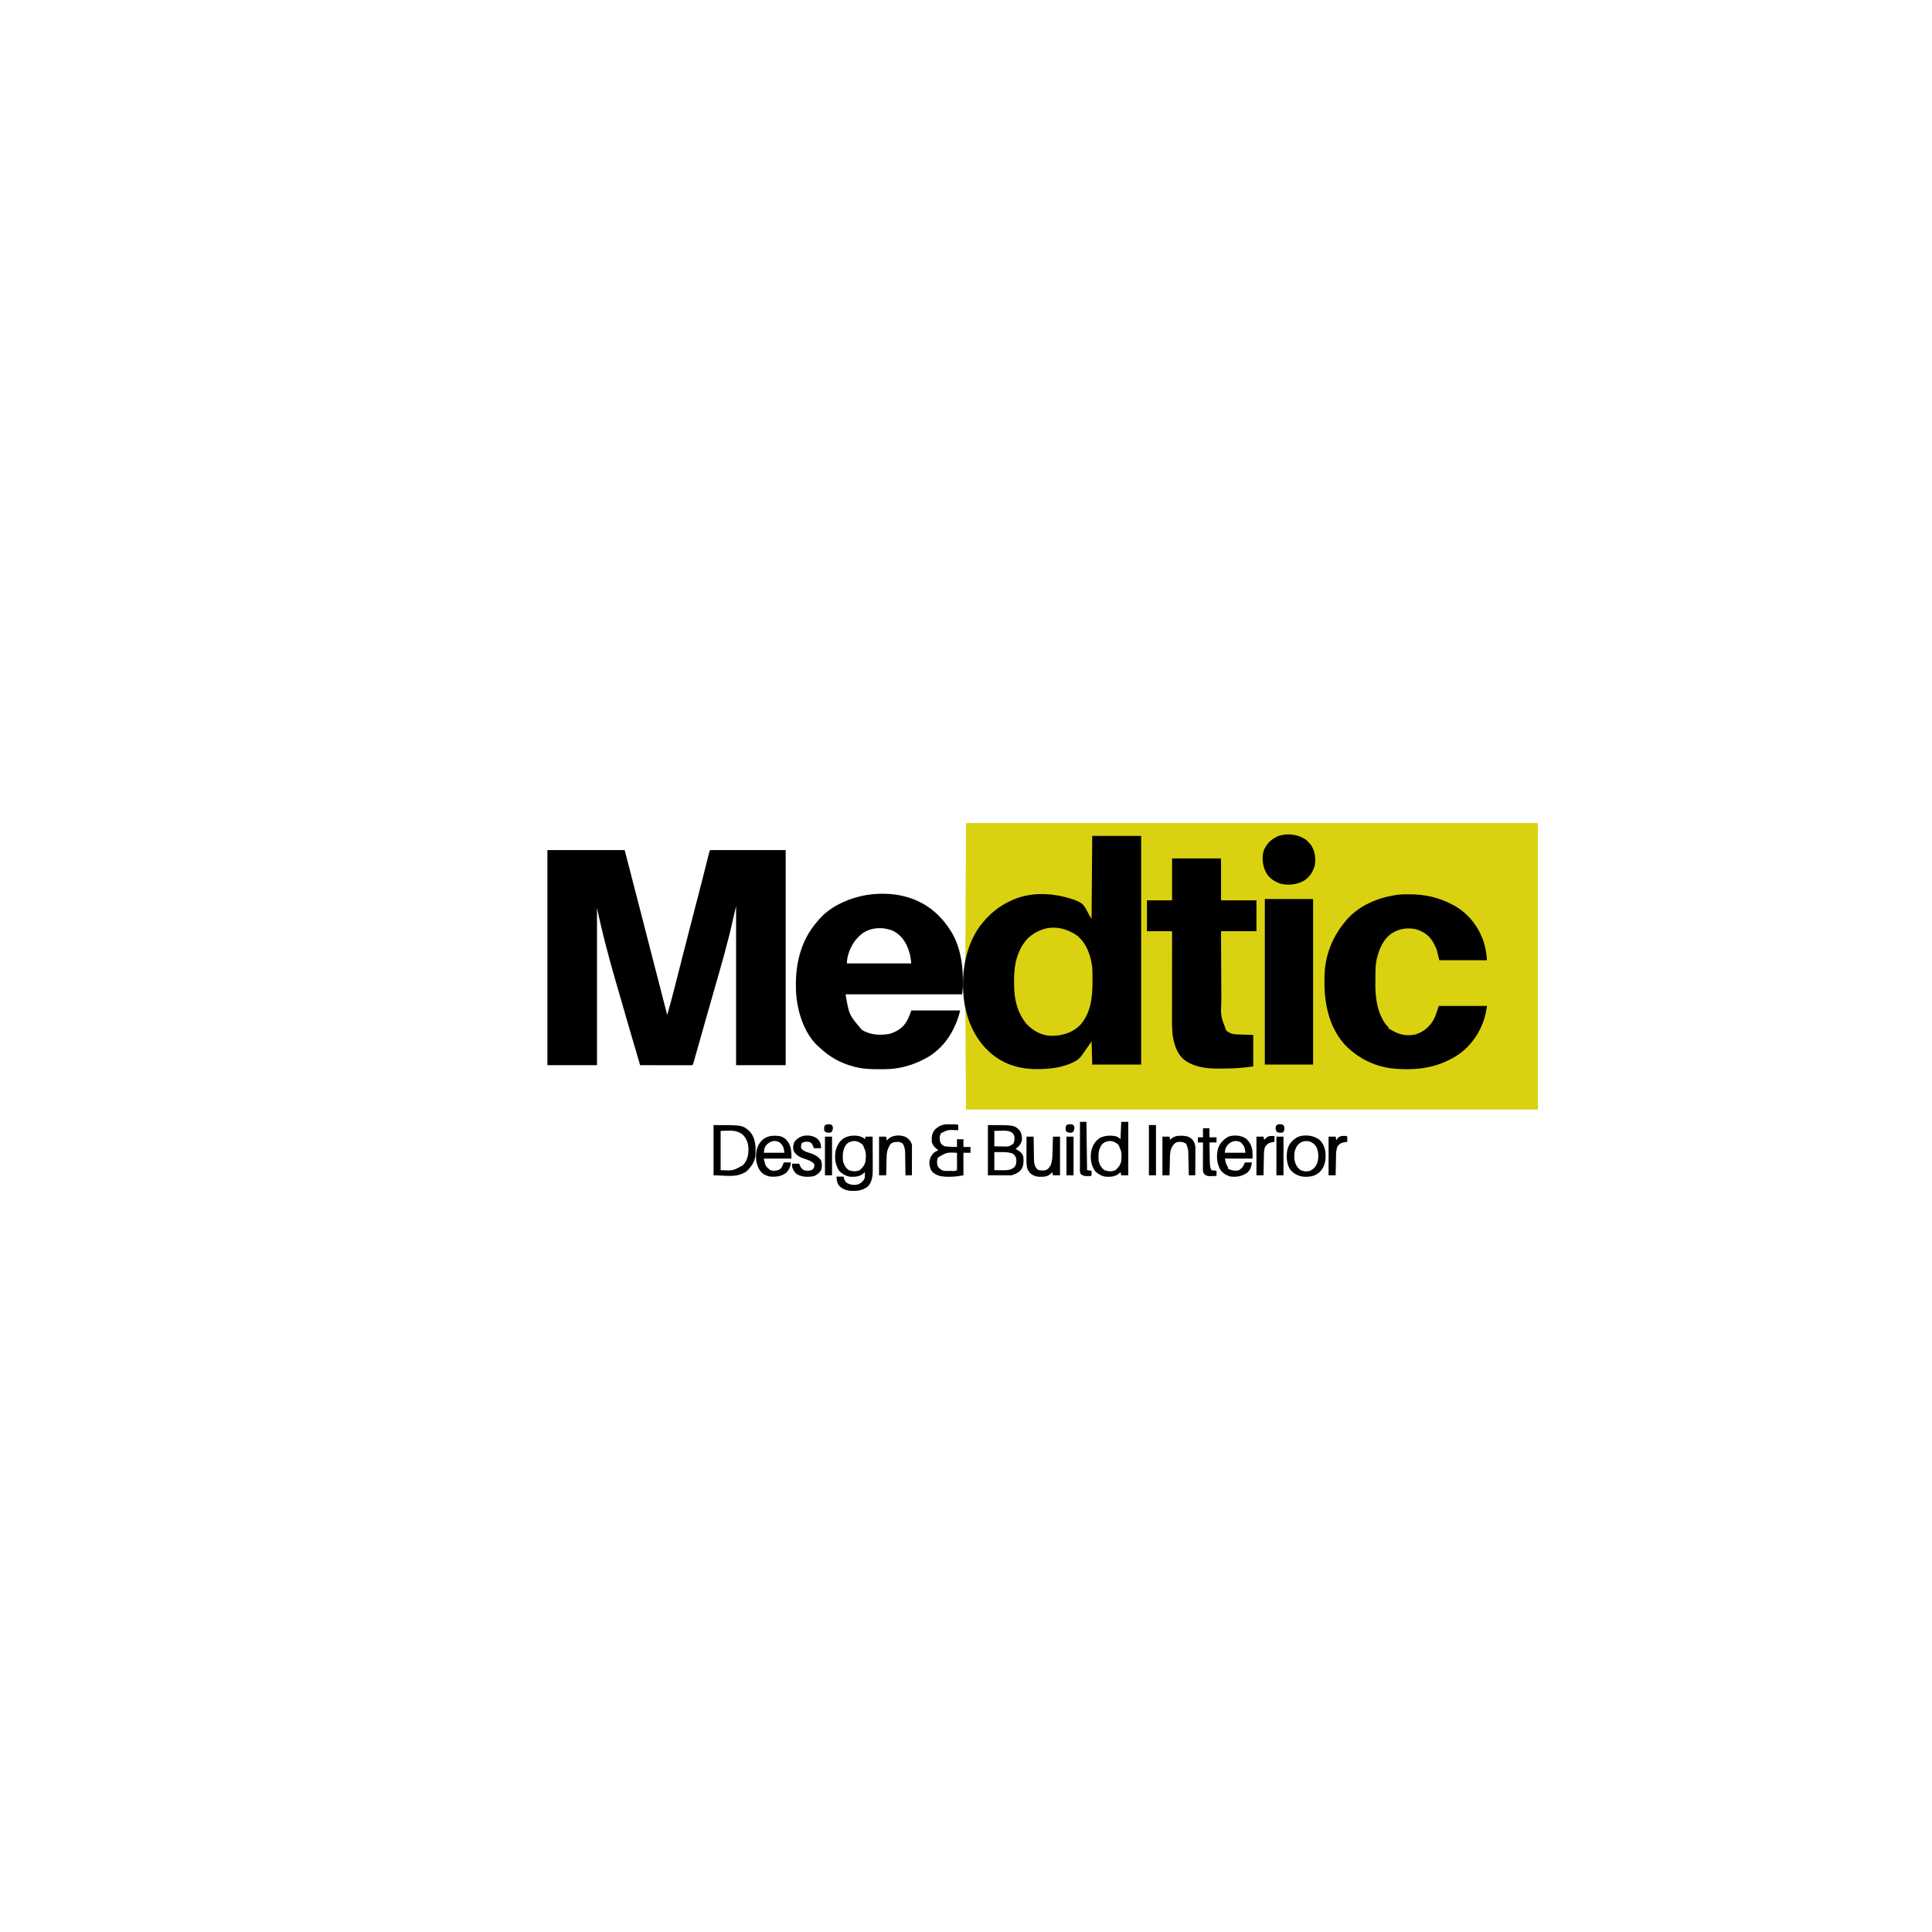
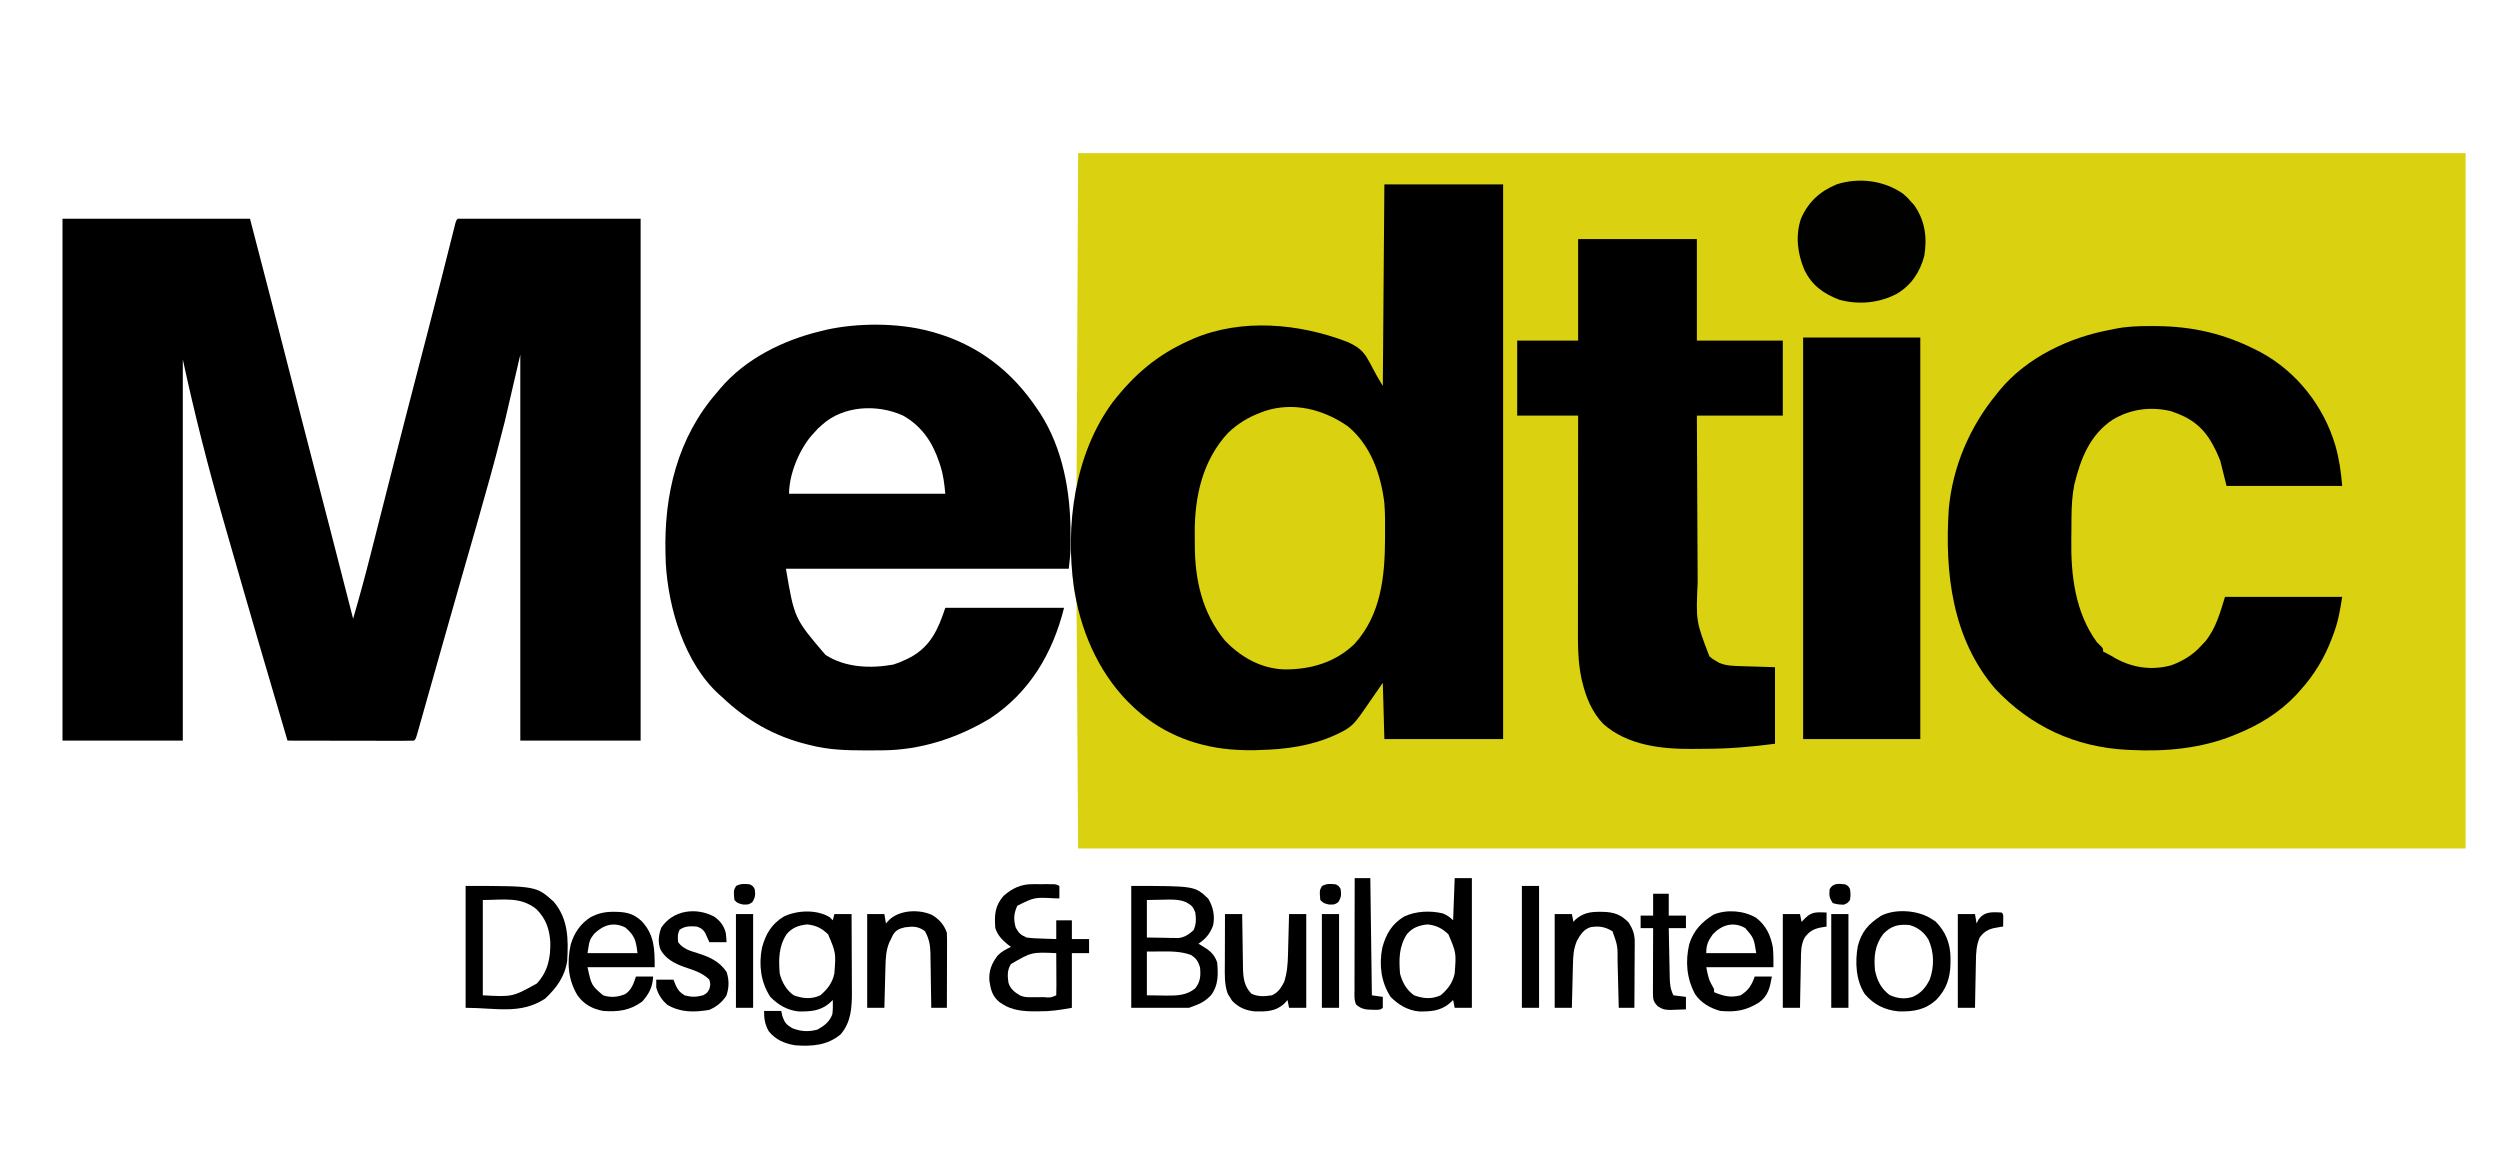
- <svg xmlns="http://www.w3.org/2000/svg" version="1.1" width="3000" height="3000">
+ <svg xmlns="http://www.w3.org/2000/svg" version="1.1" viewBox="810 1180 1600 740">
  <path d="M0 0 C293.04 0 586.08 0 888 0 C888 146.85 888 293.7 888 445 C594.96 445 301.92 445 0 445 C-0.33 393.19 -0.66 341.38 -1 288 C-1.66 284.04 -2.32 280.08 -3 276 C-3.937 267.714 -4.214 259.523 -4.25 251.188 C-4.271 250.038 -4.291 248.889 -4.312 247.705 C-4.363 236.047 -2.624 225.911 -1 214 C-0.67 143.38 -0.34 72.76 0 0 Z " fill="#DAD210" transform="translate(1500,1278)" />
  <path d="M0 0 C39.6 0 79.2 0 120 0 C134.688 56.49 134.688 56.49 141.756 84.189 C149.481 114.455 157.274 144.704 165.125 174.938 C165.457 176.217 165.457 176.217 165.796 177.522 C166.239 179.227 166.682 180.932 167.124 182.638 C168.194 186.756 169.263 190.874 170.332 194.992 C170.537 195.78 170.741 196.569 170.952 197.381 C176.02 216.907 181.029 236.449 186 256 C190.028 242.18 193.791 228.315 197.316 214.359 C197.811 212.414 198.305 210.468 198.8 208.523 C199.847 204.403 200.893 200.282 201.937 196.161 C204.718 185.188 207.512 174.217 210.305 163.246 C210.587 162.137 210.869 161.028 211.16 159.886 C217.196 136.175 223.329 112.49 229.488 88.811 C230.752 83.954 232.015 79.096 233.277 74.238 C233.58 73.076 233.58 73.076 233.888 71.889 C236.751 60.865 239.581 49.833 242.379 38.793 C242.548 38.125 242.717 37.458 242.892 36.77 C244.603 30.02 246.309 23.269 248.005 16.515 C248.529 14.437 249.054 12.359 249.578 10.281 C249.93 8.871 249.93 8.871 250.288 7.432 C250.501 6.589 250.715 5.746 250.935 4.877 C251.118 4.146 251.301 3.416 251.49 2.663 C252 1 252 1 253 0 C291.61 0 330.22 0 370 0 C370 110.22 370 220.44 370 334 C344.59 334 319.18 334 293 334 C293 252.49 293 170.98 293 87 C288.05 108.285 288.05 108.285 283 130 C276.719 154.321 276.719 154.321 274.551 162.188 C274.144 163.667 274.144 163.667 273.729 165.176 C267.985 185.991 261.982 206.734 256.018 227.487 C252.337 240.298 248.692 253.118 245.062 265.943 C244.193 269.013 243.323 272.084 242.453 275.154 C239.032 287.233 239.032 287.233 235.618 299.314 C234.285 304.034 232.949 308.753 231.611 313.471 C231.115 315.223 230.62 316.975 230.127 318.728 C229.451 321.126 228.772 323.523 228.091 325.919 C227.892 326.629 227.693 327.338 227.489 328.069 C226.114 332.886 226.114 332.886 225 334 C222.475 334.095 219.977 334.126 217.451 334.114 C216.266 334.114 216.266 334.114 215.056 334.114 C212.432 334.113 209.808 334.105 207.184 334.098 C205.369 334.096 203.554 334.094 201.74 334.093 C196.954 334.09 192.168 334.08 187.383 334.069 C182.503 334.058 177.624 334.054 172.744 334.049 C163.163 334.038 153.581 334.021 144 334 C131.185 290.621 118.486 247.21 106.063 203.717 C105.042 200.146 104.017 196.576 102.991 193.007 C93.2 158.917 84.433 124.686 77 90 C77 170.52 77 251.04 77 334 C51.59 334 26.18 334 0 334 C0 223.78 0 113.56 0 0 Z " fill="#000000" transform="translate(850,1320)" />
  <path d="M0 0 C25.08 0 50.16 0 76 0 C76 117.15 76 234.3 76 355 C50.92 355 25.84 355 0 355 C-0.33 343.12 -0.66 331.24 -1 319 C-6.087 326.343 -6.087 326.343 -11.171 333.688 C-11.811 334.61 -12.45 335.531 -13.109 336.48 C-13.759 337.418 -14.408 338.355 -15.077 339.321 C-18.925 344.682 -21.715 347.739 -27.75 350.625 C-28.92 351.195 -30.091 351.765 -31.297 352.352 C-46.794 359.412 -63.102 361.63 -80 362 C-81.02 362.04 -82.039 362.08 -83.09 362.121 C-86.074 362.192 -89.017 362.128 -92 362 C-93.046 361.956 -93.046 361.956 -94.114 361.912 C-118.128 360.723 -141.085 352.328 -159 336 C-159.474 335.568 -159.948 335.137 -160.436 334.692 C-180.876 315.834 -193.282 289.275 -198 262 C-198.204 260.828 -198.407 259.656 -198.617 258.449 C-204.377 218.564 -198.374 172.554 -173.848 139.367 C-160.029 121.663 -145.564 109.217 -125 100 C-124.073 99.58 -123.146 99.16 -122.191 98.727 C-91.345 85.598 -54.561 88.984 -23.945 100.719 C-10.142 106.723 -11.825 111.68 -1 129 C-0.67 86.43 -0.34 43.86 0 0 Z " fill="#000000" transform="translate(1696,1298)" />
  <path d="M0 0 C0.725 0.193 1.449 0.387 2.196 0.586 C30.628 8.488 52.731 25.511 69 50 C69.565 50.83 70.129 51.66 70.711 52.516 C85.269 75.162 90.213 103.097 90.125 129.562 C90.129 130.73 90.133 131.897 90.137 133.1 C90.135 134.816 90.135 134.816 90.133 136.566 C90.132 137.587 90.131 138.607 90.129 139.658 C89.97 143.786 89.456 147.894 89 152 C29.27 152 -30.46 152 -92 152 C-86.597 183.846 -86.597 183.846 -66.688 207.125 C-54.037 215.313 -37.798 215.962 -23.238 213.316 C-20.342 212.404 -17.719 211.349 -15 210 C-14.112 209.564 -13.224 209.129 -12.309 208.68 C0.717 201.575 5.468 190.596 10 177 C35.08 177 60.16 177 86 177 C78.733 206.069 63.958 231.232 38.43 247.945 C17.706 260.361 -5.712 268.048 -30.023 268.203 C-30.763 268.21 -31.502 268.217 -32.264 268.224 C-34.634 268.242 -37.005 268.248 -39.375 268.25 C-40.184 268.251 -40.993 268.251 -41.827 268.252 C-53.491 268.237 -64.643 267.892 -76 265 C-76.689 264.834 -77.379 264.667 -78.089 264.496 C-99.388 259.28 -117.147 249.118 -133 234 C-133.884 233.228 -133.884 233.228 -134.785 232.441 C-156.879 212.332 -167.256 177.401 -168.906 148.445 C-168.937 147.308 -168.968 146.171 -169 145 C-169.026 144.177 -169.052 143.355 -169.078 142.507 C-170.125 104.617 -161.413 68.011 -136 39 C-135.343 38.21 -134.685 37.42 -134.008 36.605 C-117.924 17.648 -93.857 5.731 -70 0 C-68.082 -0.48 -68.082 -0.48 -66.125 -0.969 C-45.821 -5.445 -20.09 -5.424 0 0 Z M-69 60 C-69.846 60.763 -70.691 61.526 -71.562 62.312 C-72.769 63.643 -72.769 63.643 -74 65 C-74.544 65.589 -75.088 66.178 -75.648 66.785 C-83.626 76.104 -90 91.597 -90 104 C-57 104 -24 104 10 104 C9.348 97.48 8.784 92.122 6.812 86.062 C6.594 85.38 6.376 84.698 6.15 83.995 C1.824 71.036 -4.958 60.832 -17 54 C-33.431 46.469 -55.347 47.493 -69 60 Z " fill="#000000" transform="translate(1405,1392)" />
  <path d="M0 0 C1.317 0.005 2.634 0.01 3.991 0.015 C26.98 0.228 47.208 4.866 67.625 15.312 C68.652 15.835 69.68 16.357 70.738 16.895 C93.683 29.385 110.777 51.315 118.199 76.239 C120.717 85.024 121.854 93.061 122.625 102.312 C98.205 102.312 73.785 102.312 48.625 102.312 C46.645 94.392 46.645 94.392 44.625 86.312 C43.427 83.288 42.329 80.63 40.812 77.812 C40.288 76.817 40.288 76.817 39.752 75.801 C33.502 64.28 25.35 58.512 12.953 54.434 C-0.112 51.381 -12.724 53.043 -24.219 59.883 C-38.847 69.582 -44.744 84.847 -48.797 101.363 C-50.147 108.25 -50.553 114.982 -50.613 121.98 C-50.625 123.354 -50.625 123.354 -50.638 124.755 C-50.652 126.69 -50.662 128.626 -50.67 130.561 C-50.682 132.497 -50.702 134.433 -50.732 136.369 C-51.084 159.352 -48.317 183.152 -34.375 202.312 C-33.656 203.02 -32.936 203.728 -32.195 204.457 C-30.375 206.312 -30.375 206.312 -30.375 208.312 C-29.513 208.732 -29.513 208.732 -28.633 209.16 C-26.446 210.276 -24.362 211.499 -22.25 212.75 C-11.326 218.744 0.738 220.415 12.938 217.188 C20.488 214.52 27.337 210.356 32.625 204.312 C33.429 203.467 34.234 202.621 35.062 201.75 C41.802 193.442 44.524 183.39 47.625 173.312 C72.375 173.312 97.125 173.312 122.625 173.312 C121.286 182.015 120.031 189.216 117 197.25 C116.647 198.197 116.295 199.143 115.931 200.118 C111.117 212.669 104.681 223.297 95.625 233.312 C94.804 234.228 93.983 235.143 93.137 236.086 C82.291 247.559 69.194 255.435 54.625 261.312 C53.973 261.58 53.321 261.848 52.649 262.125 C32.14 270.339 9.542 272.421 -12.375 271.312 C-13.248 271.274 -14.121 271.235 -15.021 271.195 C-48.114 269.535 -76.782 256.25 -99.438 232.125 C-127.066 199.938 -131.853 157.647 -129.148 116.892 C-126.654 89.82 -115.63 64.184 -98.375 43.312 C-97.482 42.189 -97.482 42.189 -96.57 41.043 C-79.248 20.033 -51.743 7.039 -25.375 2.312 C-24.207 2.06 -24.207 2.06 -23.016 1.802 C-15.319 0.216 -7.843 -0.035 0 0 Z " fill="#000000" transform="translate(2186.375,1388.688)" />
  <path d="M0 0 C25.08 0 50.16 0 76 0 C76 21.45 76 42.9 76 65 C94.15 65 112.3 65 131 65 C131 80.84 131 96.68 131 113 C112.85 113 94.7 113 76 113 C76.063 130.082 76.138 147.164 76.236 164.246 C76.281 172.179 76.32 180.112 76.346 188.045 C76.37 194.966 76.403 201.886 76.449 208.807 C76.472 212.466 76.491 216.124 76.498 219.783 C75.395 244.593 75.395 244.593 84 267 C85.89 268.672 85.89 268.672 87.938 269.812 C88.91 270.41 88.91 270.41 89.902 271.02 C94.356 273.101 98.98 273.167 103.832 273.316 C104.997 273.355 106.162 273.393 107.363 273.432 C109.565 273.497 109.565 273.497 111.812 273.562 C116.494 273.707 121.176 273.851 126 274 C126 290.17 126 306.34 126 323 C110.771 325.03 96.309 326.208 81.029 326.24 C78.269 326.25 75.51 326.281 72.75 326.312 C53.008 326.431 31.466 323.937 16.039 310.262 C8.895 302.728 5.097 293.519 2.688 283.562 C2.528 282.908 2.369 282.253 2.204 281.578 C-0.298 270.202 -0.145 258.434 -0.114 246.846 C-0.113 245.377 -0.113 243.907 -0.114 242.437 C-0.114 238.489 -0.108 234.542 -0.101 230.594 C-0.095 226.453 -0.095 222.312 -0.093 218.171 C-0.09 210.348 -0.082 202.525 -0.072 194.702 C-0.061 185.787 -0.055 176.873 -0.05 167.959 C-0.04 149.639 -0.022 131.32 0 113 C-12.87 113 -25.74 113 -39 113 C-39 97.16 -39 81.32 -39 65 C-26.13 65 -13.26 65 0 65 C0 43.55 0 22.1 0 0 Z " fill="#000000" transform="translate(1820,1333)" />
  <path d="M0 0 C24.75 0 49.5 0 75 0 C75 84.81 75 169.62 75 257 C50.25 257 25.5 257 0 257 C0 172.19 0 87.38 0 0 Z " fill="#000000" transform="translate(1964,1396)" />
  <path d="M0 0 C14.532 12.144 20.948 30.694 23.168 49 C23.684 55.699 23.654 62.411 23.605 69.125 C23.602 70.026 23.599 70.926 23.595 71.854 C23.464 96.034 21.081 120.187 4.168 139 C-8.161 150.959 -23.996 155.554 -40.927 155.422 C-55.851 154.873 -68.664 147.623 -78.832 137 C-93.518 119.184 -98.209 97.746 -98.148 75.241 C-98.145 72.834 -98.168 70.428 -98.193 68.021 C-98.288 44.687 -93.153 21.513 -76.832 4 C-70.546 -1.962 -63.931 -5.976 -55.832 -9 C-54.993 -9.32 -54.154 -9.639 -53.289 -9.969 C-34.859 -15.991 -15.475 -10.929 0 0 Z " fill="#DAD210" transform="translate(1672.832,1453)" />
  <path d="M0 0 C2.812 2.5 2.812 2.5 5 5 C5.681 5.742 6.361 6.485 7.062 7.25 C13.999 17.096 15.491 27.981 13.539 39.789 C10.736 50.178 5.305 58.47 -4 64 C-15.115 69.958 -28.649 71.229 -40.891 67.812 C-51.096 63.882 -58.63 58.485 -63.312 48.438 C-67.623 38.119 -68.975 26.905 -65.438 16.125 C-60.803 5.279 -53.214 -1.655 -42.305 -6.098 C-28.127 -10.541 -12.244 -8.515 0 0 Z " fill="#010100" transform="translate(2028,1304)" />
  <path d="M0 0 C0.66 0.66 1.32 1.32 2 2 C2.33 0.68 2.66 -0.64 3 -2 C6.63 -2 10.26 -2 14 -2 C14.045 5.668 14.082 13.335 14.104 21.003 C14.114 24.564 14.128 28.125 14.151 31.686 C14.177 35.79 14.187 39.893 14.195 43.996 C14.206 45.262 14.216 46.528 14.227 47.832 C14.228 57.753 13.762 67.179 7 75 C-1.59 82.11 -11.21 82.757 -22 82 C-28.855 80.895 -34.564 78.496 -39 73 C-41.477 68.489 -42 65.201 -42 60 C-38.37 60 -34.74 60 -31 60 C-30.773 61.072 -30.546 62.145 -30.312 63.25 C-28.823 67.507 -27.818 68.709 -24 71 C-18.501 73.221 -13.696 73.442 -8 72 C-3.515 69.592 -0.15 67.031 1.688 62.188 C2.126 59.116 2.06 56.097 2 53 C1.154 53.784 0.309 54.568 -0.562 55.375 C-6.34 60.107 -12.763 60.452 -20 60.316 C-27.154 59.562 -33.037 56.079 -38 51 C-44.162 41.544 -45.461 30.566 -43.348 19.621 C-40.96 10.776 -37.254 4.368 -29.312 -0.438 C-20.656 -4.521 -8.34 -5.043 0 0 Z M-27.582 10.906 C-32.704 18.818 -32.686 26.79 -32 36 C-30.539 41.71 -27.838 46.529 -23 50 C-17.033 52.111 -11.897 52.659 -6 50 C-1.384 46.119 1.759 41.931 3 36 C4.009 22.804 4.009 22.804 -1 11 C-5.034 7.069 -8.733 5.257 -14.312 4.625 C-19.721 5.175 -24.029 6.625 -27.582 10.906 Z " fill="#000000" transform="translate(1341,1767)" />
  <path d="M0 0 C40.647 0 40.647 0 49.25 8.125 C52.446 13.376 53.661 19.251 52.375 25.312 C50.387 30.644 47.678 33.826 43 37 C43.814 37.472 43.814 37.472 44.645 37.953 C49.728 40.994 53.067 43.202 55 49 C55.642 56.699 55.849 63.661 51 70 C46.43 74.674 43.524 75.553 37 78 C24.79 78 12.58 78 0 78 C0 52.26 0 26.52 0 0 Z M10 9 C10 16.92 10 24.84 10 33 C13.692 33.062 17.384 33.124 21.188 33.188 C22.343 33.215 23.498 33.242 24.688 33.27 C26.07 33.282 26.07 33.282 27.48 33.293 C28.418 33.309 29.355 33.324 30.321 33.341 C34.283 32.837 36.882 31.002 39.812 28.375 C41.679 24.641 41.519 21.089 41 17 C39.63 13.292 38.526 12.29 35.062 10.379 C30.169 8.374 25.267 8.675 20.062 8.812 C16.742 8.874 13.421 8.936 10 9 Z M10 42 C10 51.24 10 60.48 10 70 C13.135 70.041 16.27 70.082 19.5 70.125 C20.471 70.143 21.443 70.161 22.443 70.18 C29.259 70.223 35.494 70.08 40.938 65.562 C44.323 61.356 44.535 57.231 44 52 C42.67 48.083 41.712 46.47 38.25 44.188 C31.806 41.833 25.328 41.867 18.562 41.938 C15.737 41.958 12.911 41.979 10 42 Z " fill="#000000" transform="translate(1534,1747)" />
  <path d="M0 0 C45.122 0 45.122 0 56.328 10.023 C65.79 21.21 65.806 34.177 65 48 C63.459 58.117 58.169 65.265 50.867 72.141 C34.913 82.487 19.572 78 0 78 C0 52.26 0 26.52 0 0 Z M11 9 C11 29.13 11 49.26 11 70 C30.056 71.043 30.056 71.043 45.594 62.43 C52.69 54.673 54.37 46.186 54.203 35.934 C53.617 27.467 51.396 20.966 45.324 14.883 C35.122 6.618 24.233 9 11 9 Z " fill="#000000" transform="translate(1108,1747)" />
  <path d="M0 0 C0.88 -0.001 1.761 -0.003 2.668 -0.004 C3.579 -0 4.491 0.004 5.43 0.008 C6.349 0.004 7.268 0 8.215 -0.004 C9.093 -0.003 9.971 -0.001 10.875 0 C11.677 0.001 12.479 0.002 13.305 0.003 C15.305 0.133 15.305 0.133 17.305 1.133 C17.305 3.773 17.305 6.413 17.305 9.133 C16.17 9.098 15.036 9.063 13.867 9.027 C1.295 8.382 1.295 8.382 -9.633 13.82 C-11.957 18.878 -12.11 22.727 -10.57 27.945 C-8.44 31.567 -7.487 32.432 -3.695 34.133 C-0.429 34.624 2.818 34.734 6.117 34.82 C7.443 34.872 7.443 34.872 8.795 34.924 C10.964 35.006 13.135 35.071 15.305 35.133 C15.305 31.173 15.305 27.213 15.305 23.133 C18.605 23.133 21.905 23.133 25.305 23.133 C25.305 27.093 25.305 31.053 25.305 35.133 C28.935 35.133 32.565 35.133 36.305 35.133 C36.305 38.103 36.305 41.073 36.305 44.133 C32.675 44.133 29.045 44.133 25.305 44.133 C25.305 55.683 25.305 67.233 25.305 79.133 C17.894 80.48 11.553 81.452 4.18 81.383 C2.936 81.394 2.936 81.394 1.668 81.406 C-5.5 81.384 -12.944 80.816 -19.07 76.758 C-19.697 76.358 -20.323 75.959 -20.969 75.547 C-25.628 71.731 -26.564 67.709 -27.469 61.945 C-27.982 55.579 -26.047 50.705 -22.203 45.676 C-19.693 43.107 -16.908 41.707 -13.695 40.133 C-14.438 39.576 -15.18 39.019 -15.945 38.445 C-19.568 35.399 -22.188 32.656 -23.695 28.133 C-24.322 19.785 -24.043 14.038 -18.445 7.508 C-12.842 2.668 -7.452 0.01 0 0 Z M-13.695 51.133 C-16.121 54.992 -15.917 58.601 -15.305 62.98 C-14.152 67.052 -11.337 69.156 -7.823 71.247 C-5.379 72.264 -3.605 72.377 -0.965 72.363 C-0.08 72.361 0.805 72.359 1.717 72.357 C2.633 72.345 3.549 72.333 4.492 72.32 C5.42 72.32 6.347 72.319 7.303 72.318 C11.636 72.684 11.636 72.684 15.305 71.133 C15.392 69.133 15.412 67.13 15.402 65.129 C15.399 63.914 15.396 62.699 15.393 61.447 C15.384 60.168 15.376 58.888 15.367 57.57 C15.36 55.645 15.36 55.645 15.354 53.682 C15.342 50.499 15.325 47.316 15.305 44.133 C-0.505 43.443 -0.505 43.443 -13.695 51.133 Z " fill="#000000" transform="translate(1470.695,1745.867)" />
  <path d="M0 0 C3.63 0 7.26 0 11 0 C11 27.39 11 54.78 11 83 C7.37 83 3.74 83 0 83 C-0.33 81.35 -0.66 79.7 -1 78 C-2.268 79.176 -2.268 79.176 -3.562 80.375 C-9.34 85.107 -15.763 85.452 -23 85.316 C-30.154 84.562 -36.037 81.079 -41 76 C-47.162 66.544 -48.461 55.566 -46.348 44.621 C-43.96 35.776 -40.254 29.368 -32.312 24.562 C-24.894 21.063 -15.51 20.657 -7.531 22.602 C-4.887 23.711 -3.029 24.971 -1 27 C-0.67 18.09 -0.34 9.18 0 0 Z M-30.582 35.906 C-35.704 43.818 -35.686 51.79 -35 61 C-33.539 66.71 -30.838 71.529 -26 75 C-20.033 77.111 -14.897 77.659 -9 75 C-4.384 71.119 -1.241 66.931 0 61 C1.009 47.804 1.009 47.804 -4 36 C-8.034 32.069 -11.733 30.257 -17.312 29.625 C-22.721 30.175 -27.029 31.625 -30.582 35.906 Z " fill="#000000" transform="translate(1741,1742)" />
  <path d="M0 0 C6.413 4.974 9.235 11.088 10.715 18.934 C11.143 23.143 11.09 27.39 11.09 31.621 C-3.1 31.621 -17.29 31.621 -31.91 31.621 C-30.328 39.463 -30.328 39.463 -26.91 45.621 C-26.91 46.281 -26.91 46.941 -26.91 47.621 C-20.805 50.123 -16.381 51.318 -9.91 49.621 C-4.761 46.318 -2.878 43.195 -0.91 37.621 C2.72 37.621 6.35 37.621 10.09 37.621 C8.835 44.524 7.795 49.99 1.746 54.285 C-6.566 59.444 -13.101 60.45 -22.91 59.621 C-29.25 57.895 -35.446 54.403 -39.094 48.805 C-44.468 38.745 -45.377 27.928 -42.785 16.871 C-40.127 8.181 -34.688 2.53 -27.035 -2.129 C-18.512 -5.486 -7.82 -4.593 0 0 Z M-27.66 10.496 C-30.756 14.796 -31.91 17.309 -31.91 22.621 C-21.35 22.621 -10.79 22.621 0.09 22.621 C-1.437 13.042 -1.437 13.042 -6.91 6.621 C-14.476 2.241 -21.907 4.482 -27.66 10.496 Z " fill="#000000" transform="translate(1933.91,1767.379)" />
  <path d="M0 0 C1.056 0.012 1.056 0.012 2.132 0.025 C8.776 0.242 12.935 1.533 17.762 6.016 C25.853 14.714 26.062 23.6 26.062 35.438 C11.873 35.438 -2.317 35.438 -16.938 35.438 C-14.386 47.113 -14.386 47.113 -6.938 53.438 C-1.933 55.057 2.482 54.639 7.301 52.594 C11.247 50.004 12.613 45.787 14.062 41.438 C17.692 41.438 21.323 41.438 25.062 41.438 C24.784 47.973 22.448 52.579 18.062 57.438 C10.139 63.222 2.692 64.104 -6.938 63.438 C-13.818 62.111 -19.184 59.3 -23.344 53.465 C-29.437 43.421 -30.184 32.243 -27.688 20.957 C-25.496 13.595 -21.476 7.571 -14.938 3.438 C-9.881 0.875 -5.707 -0.087 0 0 Z M-12.688 14.062 C-15.643 18.056 -15.643 18.056 -16.938 26.438 C-6.378 26.438 4.183 26.438 15.062 26.438 C14.042 18.275 13.333 15.262 7.312 10.062 C-0.263 6.275 -6.67 8.318 -12.688 14.062 Z " fill="#000000" transform="translate(1202.938,1763.562)" />
  <path d="M0 0 C1.361 0.866 1.361 0.866 2.75 1.75 C9.172 8.172 12.199 15.724 12.329 24.848 C12.321 25.851 12.321 25.851 12.312 26.875 C12.306 27.927 12.306 27.927 12.3 29 C12.106 37.93 9.695 44.999 3.504 51.594 C-3.632 58.318 -11.252 59.55 -20.855 59.281 C-29.616 58.498 -36.835 54.948 -42.539 48.172 C-48.314 39.324 -48.827 27.626 -47 17.5 C-44.564 8.179 -40.135 3.271 -32.148 -1.871 C-23.127 -6.611 -8.405 -5.502 0 0 Z M-30.688 9.688 C-36.088 16.813 -36.854 24.229 -36 33 C-34.625 39.618 -32.173 44.532 -26.75 48.75 C-21.686 51.052 -17.162 51.638 -11.875 50 C-6.548 47.666 -3.425 43.96 -0.93 38.777 C2.006 30.646 1.861 21.352 -1.75 13.438 C-4.595 8.558 -8.558 5.519 -14 4 C-21.176 3.43 -25.424 4.424 -30.688 9.688 Z " fill="#000000" transform="translate(2046,1768)" />
  <path d="M0 0 C3.63 0 7.26 0 11 0 C11.015 1.236 11.029 2.471 11.044 3.744 C11.102 8.35 11.18 12.955 11.262 17.56 C11.296 19.549 11.324 21.538 11.346 23.528 C11.38 26.395 11.432 29.262 11.488 32.129 C11.495 33.011 11.501 33.894 11.508 34.803 C11.653 40.96 12.372 46.295 16.852 50.906 C21.041 53.039 25.444 52.693 30 52 C33.971 50.206 35.797 47.385 37.812 43.562 C39.757 37.73 40.173 32.089 40.316 25.977 C40.337 25.23 40.358 24.484 40.379 23.715 C40.444 21.352 40.503 18.989 40.562 16.625 C40.606 15.014 40.649 13.404 40.693 11.793 C40.8 7.862 40.901 3.931 41 0 C44.63 0 48.26 0 52 0 C52 19.8 52 39.6 52 60 C48.37 60 44.74 60 41 60 C40.67 58.35 40.34 56.7 40 55 C39.299 55.784 38.597 56.568 37.875 57.375 C32.381 62.391 26.41 62.439 19.266 62.316 C13.229 61.732 8.795 59.841 4.562 55.5 C4.047 54.675 3.531 53.85 3 53 C2.608 52.381 2.216 51.763 1.812 51.125 C-0.489 45.106 -0.135 38.471 -0.098 32.129 C-0.096 31.207 -0.095 30.284 -0.093 29.334 C-0.088 26.41 -0.075 23.486 -0.062 20.562 C-0.057 18.571 -0.053 16.579 -0.049 14.588 C-0.038 9.725 -0.021 4.863 0 0 Z " fill="#000000" transform="translate(1594,1765)" />
  <path d="M0 0 C1.06 0.01 1.06 0.01 2.142 0.021 C9.228 0.239 13.491 1.735 18.5 6.875 C21.111 10.992 22.378 14.433 22.352 19.32 C22.352 20.26 22.352 21.201 22.352 22.17 C22.341 23.172 22.331 24.174 22.32 25.207 C22.317 26.243 22.315 27.279 22.312 28.347 C22.301 31.648 22.275 34.949 22.25 38.25 C22.24 40.492 22.231 42.733 22.223 44.975 C22.201 50.462 22.166 55.95 22.125 61.438 C18.825 61.438 15.525 61.438 12.125 61.438 C12.1 60.394 12.075 59.351 12.049 58.276 C11.954 54.367 11.854 50.459 11.753 46.551 C11.71 44.866 11.668 43.182 11.628 41.497 C11.569 39.062 11.506 36.627 11.441 34.191 C11.425 33.45 11.408 32.709 11.391 31.946 C11.435 21.781 11.435 21.781 8.125 12.438 C3.349 9.611 -0.306 8.932 -5.797 9.801 C-10.375 11.203 -12.355 14.528 -14.625 18.5 C-16.791 23.59 -17.072 28.209 -17.191 33.703 C-17.212 34.497 -17.233 35.29 -17.254 36.107 C-17.32 38.634 -17.379 41.161 -17.438 43.688 C-17.481 45.404 -17.524 47.12 -17.568 48.836 C-17.675 53.036 -17.777 57.237 -17.875 61.438 C-21.505 61.438 -25.135 61.438 -28.875 61.438 C-28.875 41.638 -28.875 21.837 -28.875 1.438 C-25.245 1.438 -21.615 1.438 -17.875 1.438 C-17.545 3.087 -17.215 4.737 -16.875 6.438 C-16.504 6.004 -16.133 5.571 -15.75 5.125 C-11.032 0.879 -6.18 -0.091 0 0 Z " fill="#000000" transform="translate(1833.875,1763.562)" />
  <path d="M0 0 C4.481 2.743 7.699 6.348 9.375 11.375 C9.462 12.955 9.493 14.539 9.489 16.122 C9.488 17.083 9.488 18.043 9.488 19.033 C9.483 20.068 9.478 21.102 9.473 22.168 C9.471 23.229 9.47 24.29 9.468 25.384 C9.463 28.777 9.45 32.17 9.438 35.562 C9.432 37.861 9.428 40.16 9.424 42.459 C9.413 48.098 9.396 53.736 9.375 59.375 C6.075 59.375 2.775 59.375 -0.625 59.375 C-0.64 58.139 -0.654 56.904 -0.669 55.631 C-0.727 51.025 -0.805 46.42 -0.887 41.815 C-0.921 39.826 -0.949 37.837 -0.971 35.847 C-1.005 32.98 -1.057 30.113 -1.113 27.246 C-1.12 26.364 -1.126 25.481 -1.133 24.572 C-1.261 19.118 -2.009 15.196 -4.625 10.375 C-8.936 7.091 -12.347 7.181 -17.477 7.855 C-21.037 8.716 -23.017 9.449 -25.074 12.582 C-25.483 13.442 -25.891 14.302 -26.312 15.188 C-26.729 16.04 -27.145 16.892 -27.574 17.77 C-29.625 22.855 -29.815 27.872 -29.941 33.301 C-29.962 34.048 -29.983 34.796 -30.004 35.566 C-30.069 37.94 -30.129 40.314 -30.188 42.688 C-30.231 44.303 -30.274 45.918 -30.318 47.533 C-30.425 51.48 -30.526 55.428 -30.625 59.375 C-34.255 59.375 -37.885 59.375 -41.625 59.375 C-41.625 39.575 -41.625 19.775 -41.625 -0.625 C-37.995 -0.625 -34.365 -0.625 -30.625 -0.625 C-30.295 1.355 -29.965 3.335 -29.625 5.375 C-28.903 4.591 -28.181 3.808 -27.438 3 C-20.659 -3.327 -8.355 -3.834 0 0 Z " fill="#000000" transform="translate(1406.625,1765.625)" />
  <path d="M0 0 C3.845 2.767 6.277 5.909 7.359 10.555 C7.613 12.468 7.738 14.397 7.84 16.324 C4.21 16.324 0.58 16.324 -3.16 16.324 C-4.072 14.306 -4.983 12.288 -5.895 10.27 C-7.416 7.931 -8.56 7.272 -11.16 6.324 C-15.351 6.025 -18.626 5.878 -22.16 8.324 C-23.581 11.165 -23.475 13.179 -23.16 16.324 C-19.915 20.679 -15.757 21.77 -10.785 23.324 C-3.075 25.76 3.064 28.425 7.84 35.324 C9.562 40.491 9.495 45.43 7.715 50.574 C4.76 54.907 1.604 57.568 -3.223 59.637 C-12.639 61.281 -21.775 61.408 -30.16 56.324 C-33.629 53.338 -35.916 49.735 -37.16 45.324 C-37.16 43.674 -37.16 42.024 -37.16 40.324 C-33.53 40.324 -29.9 40.324 -26.16 40.324 C-25.645 41.582 -25.129 42.84 -24.598 44.137 C-22.926 47.446 -22.184 48.309 -18.91 50.387 C-14.271 51.547 -11.803 51.466 -7.16 50.324 C-4.553 48.801 -4.553 48.801 -3.16 46.324 C-2.41 43.324 -2.41 43.324 -3.16 40.324 C-7.733 35.761 -13.422 34.183 -19.391 32.145 C-25.446 29.946 -31.038 27.045 -34.332 21.27 C-36.297 16.653 -35.651 11.669 -33.973 7.074 C-26.563 -4.167 -11.792 -6.258 0 0 Z " fill="#000000" transform="translate(1267.16,1766.676)" />
  <path d="M0 0 C3.3 0 6.6 0 10 0 C10 4.62 10 9.24 10 14 C13.63 14 17.26 14 21 14 C21 16.64 21 19.28 21 22 C17.37 22 13.74 22 10 22 C10.094 27.321 10.2 32.641 10.317 37.961 C10.356 39.77 10.39 41.578 10.422 43.387 C10.468 45.992 10.526 48.595 10.586 51.199 C10.597 52.005 10.609 52.81 10.621 53.64 C10.731 57.857 11.076 61.149 13 65 C15.64 65.33 18.28 65.66 21 66 C21 68.64 21 71.28 21 74 C18.603 74.109 16.211 74.188 13.812 74.25 C13.139 74.284 12.465 74.317 11.771 74.352 C8.11 74.423 6.178 74.115 3.074 72.109 C0.15 69.136 -0.125 67.599 -0.114 63.55 C-0.113 62.629 -0.113 61.709 -0.113 60.76 C-0.108 59.764 -0.103 58.768 -0.098 57.742 C-0.096 56.724 -0.095 55.706 -0.093 54.657 C-0.088 51.396 -0.075 48.136 -0.062 44.875 C-0.057 42.668 -0.053 40.461 -0.049 38.254 C-0.038 32.836 -0.021 27.418 0 22 C-2.64 22 -5.28 22 -8 22 C-8 19.36 -8 16.72 -8 14 C-5.36 14 -2.72 14 0 14 C0 9.38 0 4.76 0 0 Z " fill="#000000" transform="translate(1868,1752)" />
  <path d="M0 0 C3.3 0 6.6 0 10 0 C10.33 24.75 10.66 49.5 11 75 C13.31 75.33 15.62 75.66 18 76 C18.042 78.333 18.041 80.667 18 83 C16.286 84.714 14.087 84.213 11.75 84.25 C7.353 84.216 4.444 83.985 1 81 C-0.514 77.972 -0.13 74.841 -0.114 71.521 C-0.114 70.75 -0.114 69.979 -0.114 69.185 C-0.113 66.631 -0.105 64.077 -0.098 61.523 C-0.096 59.755 -0.094 57.987 -0.093 56.218 C-0.09 51.559 -0.08 46.9 -0.069 42.241 C-0.058 37.489 -0.054 32.737 -0.049 27.984 C-0.038 18.656 -0.021 9.328 0 0 Z " fill="#000000" transform="translate(1677,1742)" />
  <path d="M0 0 C3.63 0 7.26 0 11 0 C11 25.74 11 51.48 11 78 C7.37 78 3.74 78 0 78 C0 52.26 0 26.52 0 0 Z " fill="#000000" transform="translate(1784,1747)" />
  <path d="M0 0 C1 1 1 1 1.098 2.848 C1.065 4.898 1.033 6.949 1 9 C0.336 9.086 -0.328 9.173 -1.012 9.262 C-6.816 10.185 -10.379 11.022 -14 16 C-16.143 21.074 -16.338 25.701 -16.414 31.117 C-16.433 31.974 -16.453 32.831 -16.473 33.715 C-16.532 36.435 -16.579 39.155 -16.625 41.875 C-16.663 43.727 -16.702 45.578 -16.742 47.43 C-16.838 51.953 -16.922 56.476 -17 61 C-20.63 61 -24.26 61 -28 61 C-28 41.2 -28 21.4 -28 1 C-24.37 1 -20.74 1 -17 1 C-16.67 2.98 -16.34 4.96 -16 7 C-15.412 5.824 -15.412 5.824 -14.812 4.625 C-11.082 -0.778 -6.027 -0.301 0 0 Z " fill="#000000" transform="translate(2091,1764)" />
  <path d="M0 0 C0 2.97 0 5.94 0 9 C-2.073 9.34 -2.073 9.34 -4.188 9.688 C-8.765 10.71 -11.087 12.204 -14 16 C-16.444 20.632 -16.344 25.124 -16.414 30.238 C-16.433 31.119 -16.453 32 -16.473 32.907 C-16.532 35.709 -16.579 38.511 -16.625 41.312 C-16.663 43.217 -16.702 45.121 -16.742 47.025 C-16.838 51.683 -16.922 56.342 -17 61 C-20.63 61 -24.26 61 -28 61 C-28 41.2 -28 21.4 -28 1 C-24.37 1 -20.74 1 -17 1 C-16.67 2.65 -16.34 4.3 -16 6 C-15.216 5.196 -14.432 4.391 -13.625 3.562 C-9.121 -0.835 -6.098 -0.087 0 0 Z " fill="#000000" transform="translate(1979,1764)" />
  <path d="M0 0 C3.63 0 7.26 0 11 0 C11 19.8 11 39.6 11 60 C7.37 60 3.74 60 0 60 C0 40.2 0 20.4 0 0 Z " fill="#000000" transform="translate(1982,1765)" />
  <path d="M0 0 C3.63 0 7.26 0 11 0 C11 19.8 11 39.6 11 60 C7.37 60 3.74 60 0 60 C0 40.2 0 20.4 0 0 Z " fill="#000000" transform="translate(1656,1765)" />
  <path d="M0 0 C3.63 0 7.26 0 11 0 C11 19.8 11 39.6 11 60 C7.37 60 3.74 60 0 60 C0 40.2 0 20.4 0 0 Z " fill="#000000" transform="translate(1281,1765)" />
  <path d="M0 0 C1.938 1.125 1.938 1.125 3 3 C3.539 6.616 3.422 8.341 1.438 11.438 C-1 13 -1 13 -4.625 12.875 C-8 12 -8 12 -10 10 C-10.546 3.995 -10.546 3.995 -8.938 1.062 C-5.88 -0.614 -3.409 -0.365 0 0 Z " fill="#000000" transform="translate(1665,1746)" />
  <path d="M0 0 C1.938 1.125 1.938 1.125 3 3 C3.539 6.616 3.422 8.341 1.438 11.438 C-1 13 -1 13 -4.625 12.875 C-8 12 -8 12 -10 10 C-10.546 3.995 -10.546 3.995 -8.938 1.062 C-5.88 -0.614 -3.409 -0.365 0 0 Z " fill="#000000" transform="translate(1290,1746)" />
  <path d="M0 0 C1.938 1.062 1.938 1.062 3 3 C3.438 6.5 3.438 6.5 3 10 C1.438 12 1.438 12 -1 13 C-4.625 12.875 -4.625 12.875 -8 12 C-10.313 8.531 -10.425 7.078 -10 3 C-7.721 -1.023 -4.212 -0.451 0 0 Z " fill="#000000" transform="translate(1991,1746)" />
</svg>
